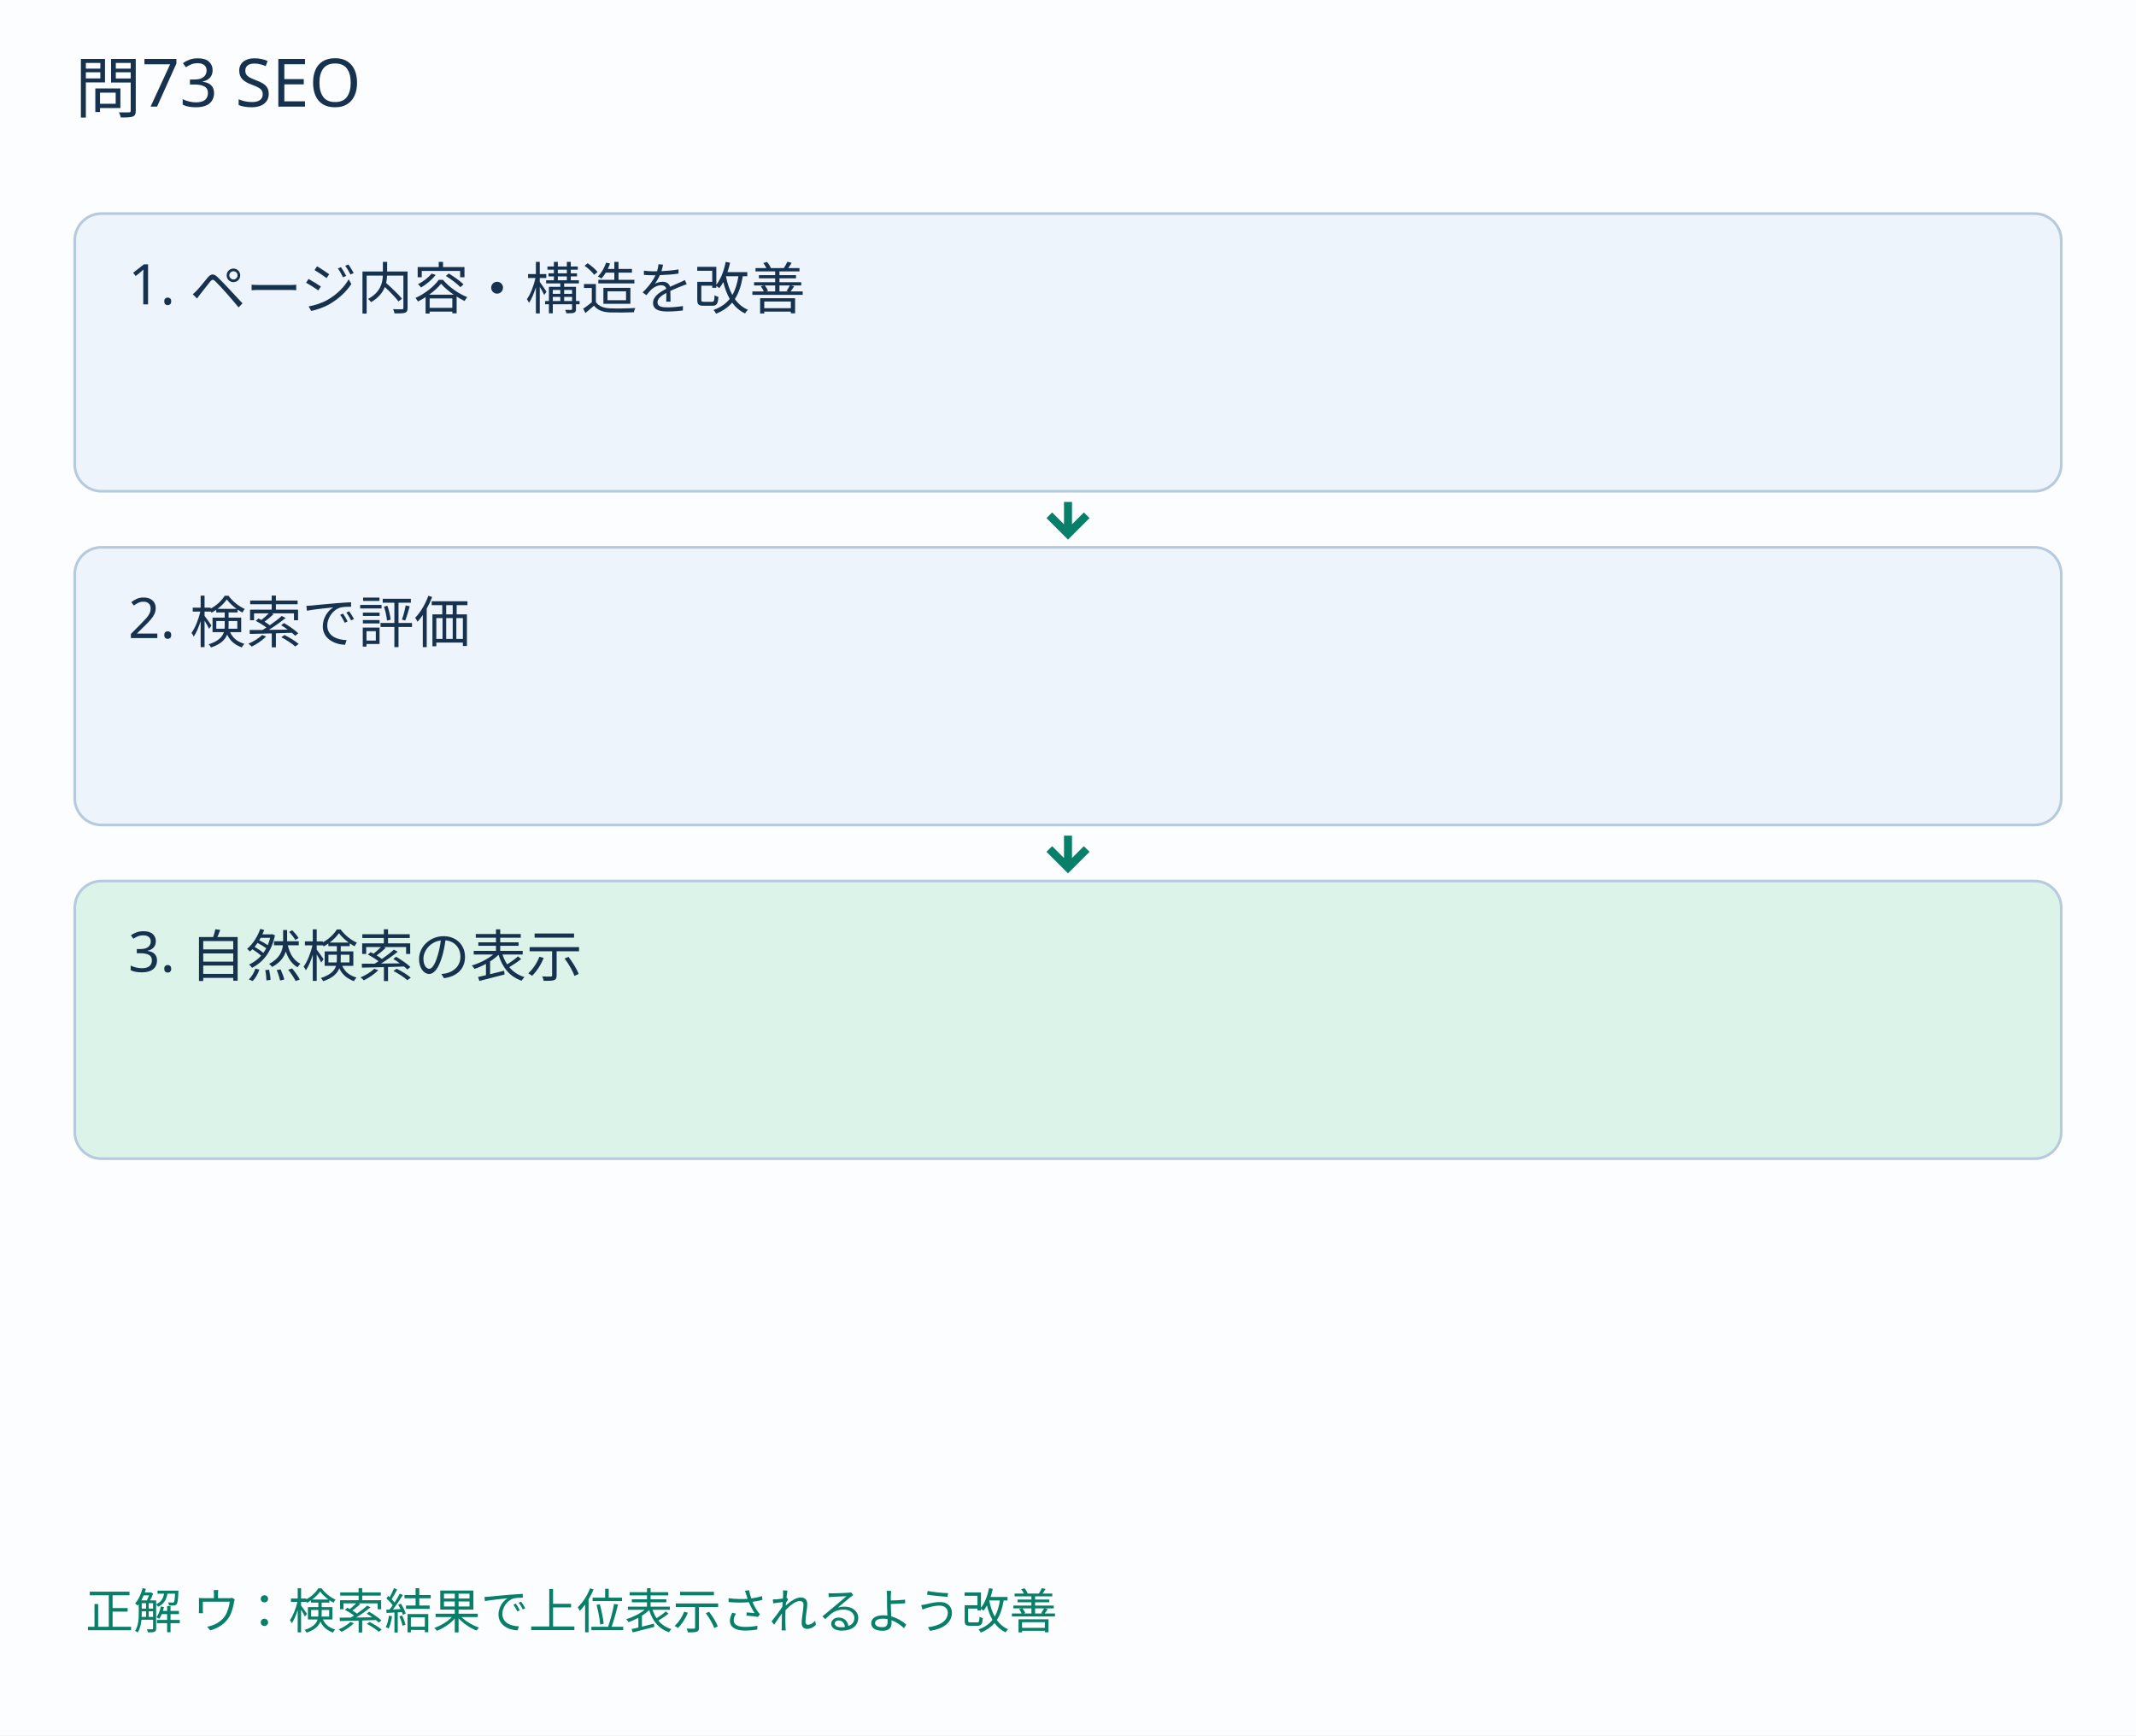
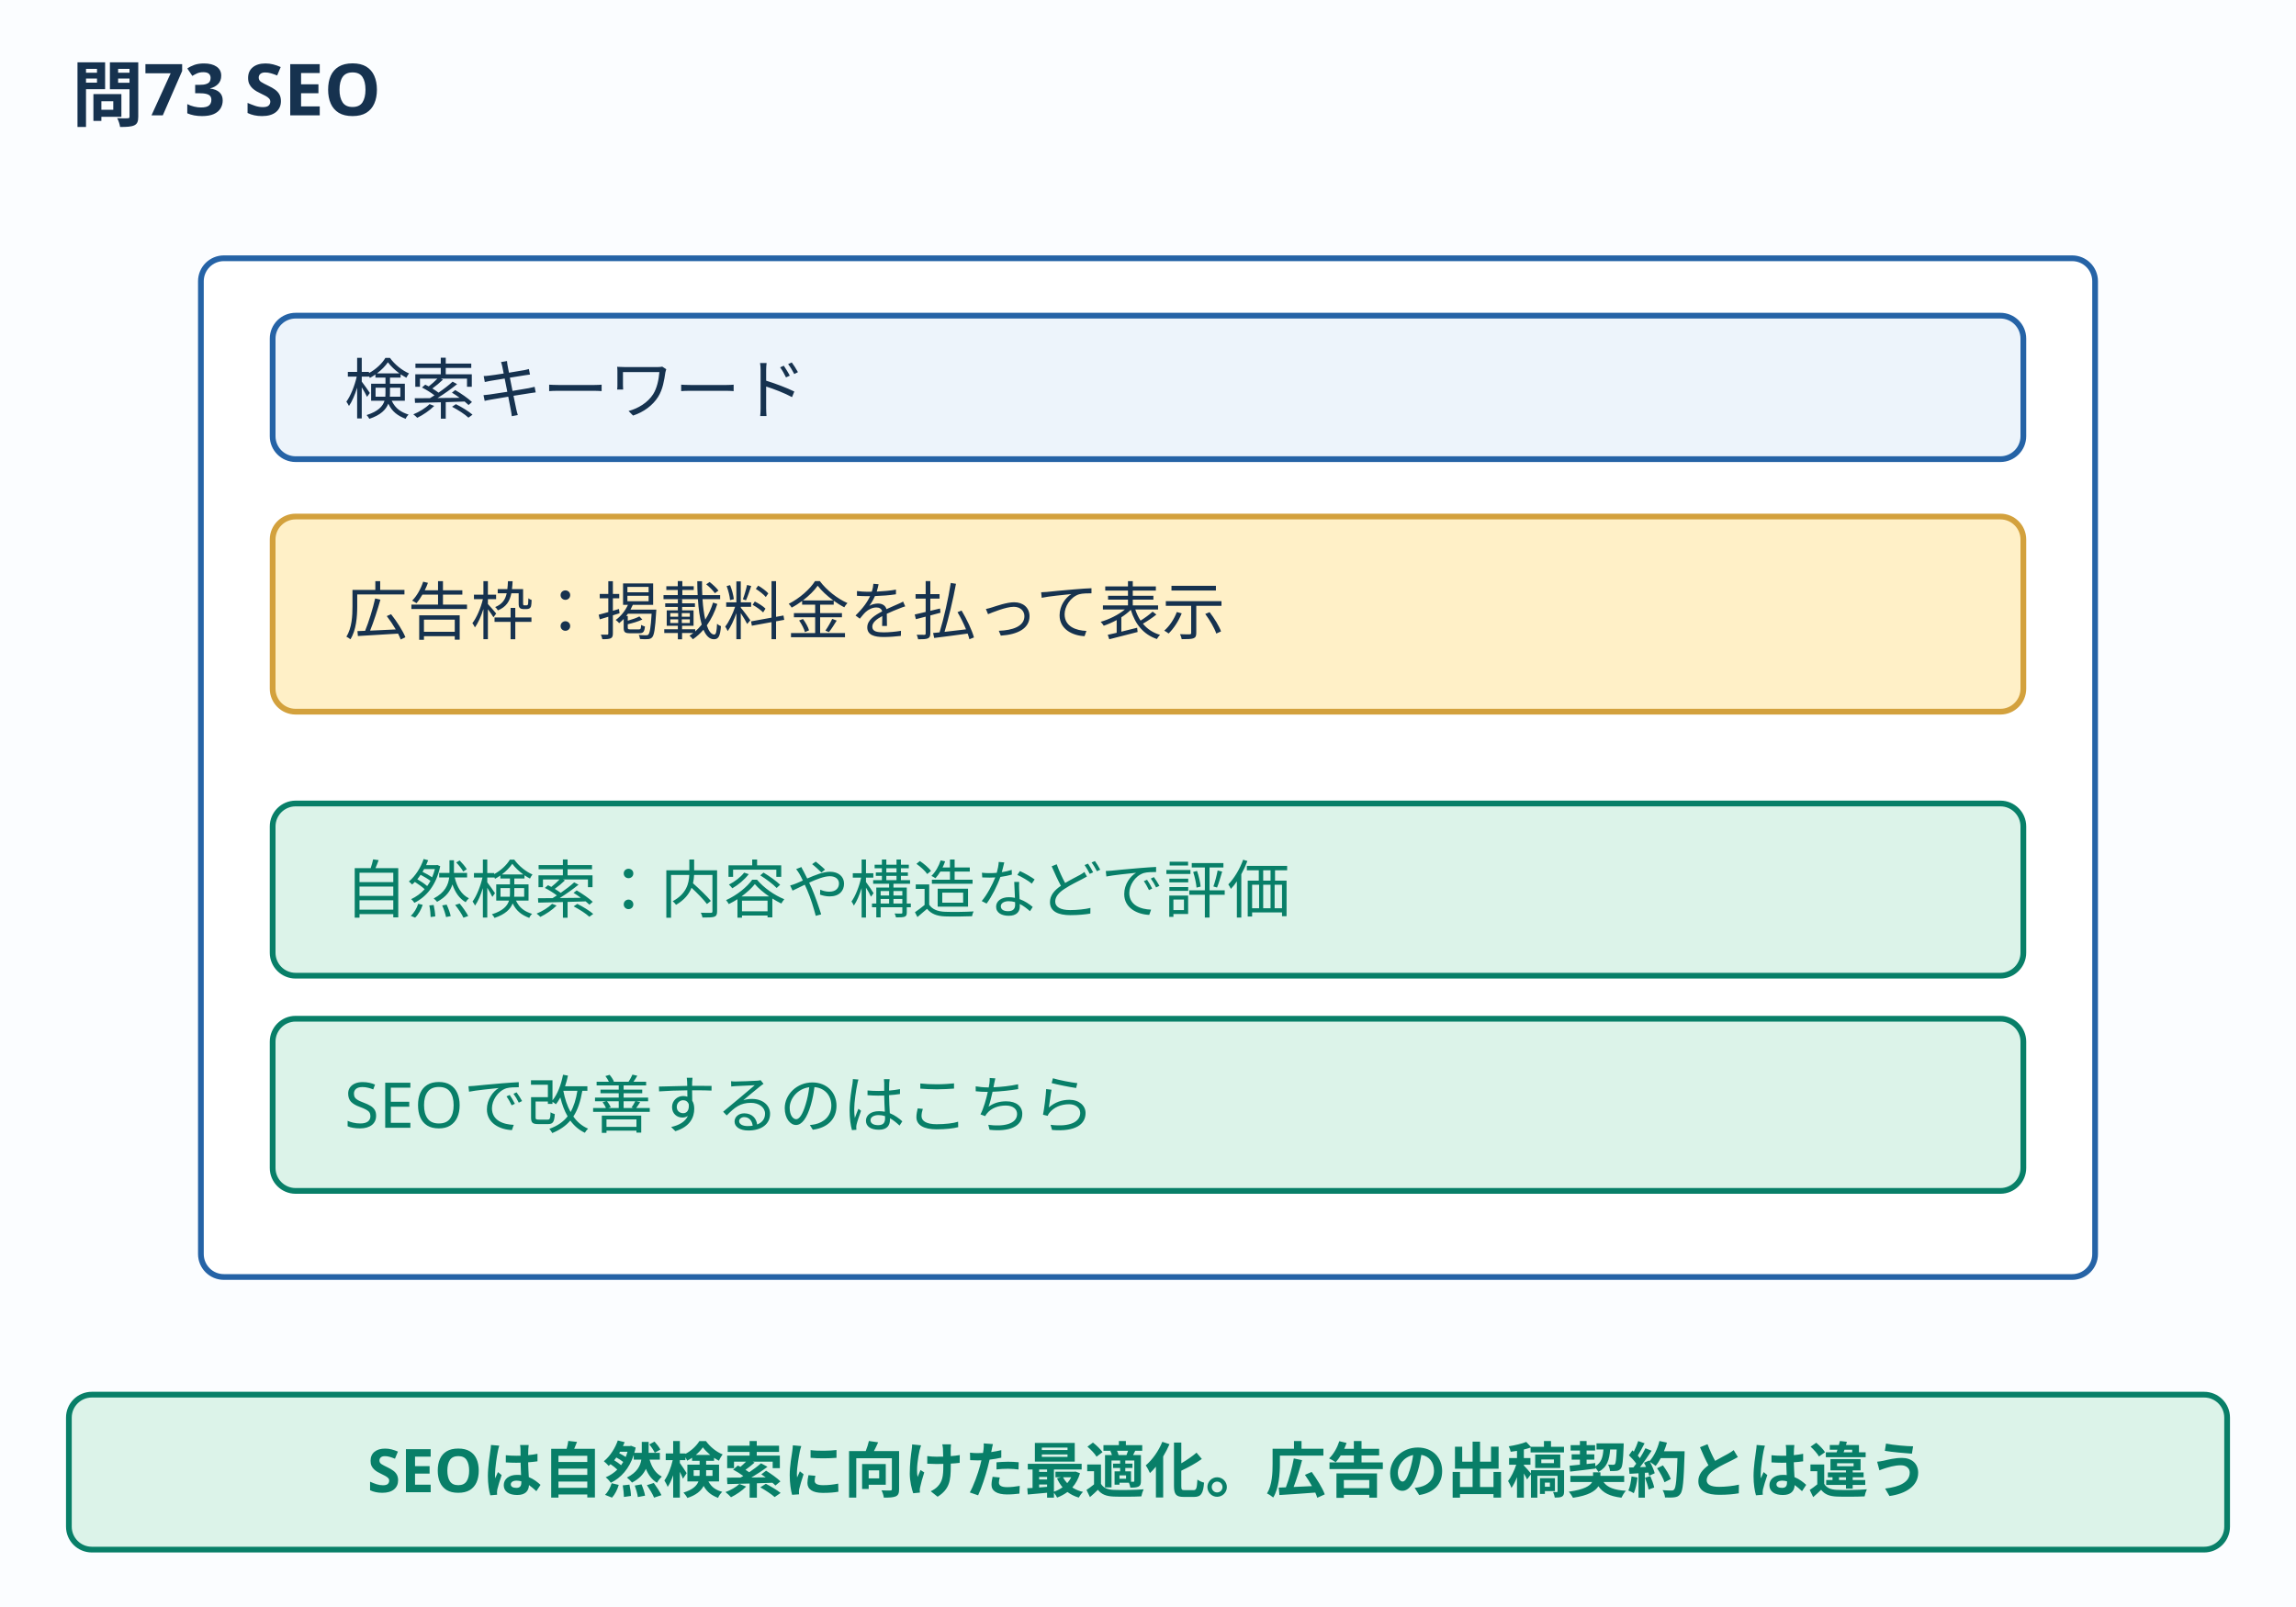
- <svg xmlns="http://www.w3.org/2000/svg" viewBox="0 0 800 650" role="img" aria-labelledby="title73">
-   <rect width="800" height="650" fill="#fbfdff" />
+ <svg xmlns="http://www.w3.org/2000/svg" viewBox="0 0 800 560" role="img" aria-labelledby="title73">
+   <defs>
+     <marker id="a73" markerWidth="9" markerHeight="9" refX="8" refY="4" orient="auto">
+       <path d="M0 0 L8 4 L0 8 Z" fill="#2563a6" />
+     </marker>
+   </defs>
+   <rect width="800" height="560" fill="#fbfdff" />
  <g font-family="Meiryo,Yu Gothic,sans-serif">
-     <text x="28" y="42" font-size="25" fill="#16324f">問73  SEO</text>
-     <rect x="28" y="80" width="744" height="104" rx="10" fill="#edf4fb" stroke="#b7c9dc" />
-     <text x="48" y="114" font-size="21" fill="#16324f">1. ページ内容・構造を改善</text>
-     <path d="M400 188 v12 m-7 -7 7 7 7 -7" fill="none" stroke="#087f68" stroke-width="3" />
-     <rect x="28" y="205" width="744" height="104" rx="10" fill="#edf4fb" stroke="#b7c9dc" />
-     <text x="48" y="239" font-size="21" fill="#16324f">2. 検索で評価</text>
-     <path d="M400 313 v12 m-7 -7 7 7 7 -7" fill="none" stroke="#087f68" stroke-width="3" />
-     <rect x="28" y="330" width="744" height="104" rx="10" fill="#dcf3e9" stroke="#b7c9dc" />
-     <text x="48" y="364" font-size="21" fill="#16324f">3. 自然検索の表示</text>
-     <text x="32" y="610" font-size="18" fill="#087f68">正解 ウ：検索結果で上位表示されるよう改善</text>
+     <text x="25" y="42" font-size="25" fill="#16324f" font-weight="700">問73 SEO</text>
+     <rect x="70" y="90" width="660" height="355" rx="8" fill="white" stroke="#2563a6" stroke-width="2" />
+     <rect x="95" y="110" width="610" height="50" rx="8" fill="#edf4fb" stroke="#2563a6" stroke-width="2" />
+     <text x="120" y="144" font-size="23" fill="#16324f" text-anchor="start" font-weight="400">検索キーワード</text>
+     <rect x="95" y="180" width="610" height="68" rx="8" fill="#fff0c7" stroke="#d3a13d" stroke-width="2" />
+     <text x="120" y="221" font-size="22" fill="#16324f" text-anchor="start" font-weight="400">広告枠：掲載料金を払って表示</text>
+     <rect x="95" y="280" width="610" height="60" rx="8" fill="#dcf3e9" stroke="#087f68" stroke-width="2" />
+     <text x="120" y="318" font-size="22" fill="#087f68" text-anchor="start" font-weight="400">自然検索：内容や構造などで評価</text>
+     <rect x="95" y="355" width="610" height="60" rx="8" fill="#dcf3e9" stroke="#087f68" stroke-width="2" />
+     <text x="120" y="393" font-size="22" fill="#087f68" text-anchor="start" font-weight="400">SEOで改善するのはこちら</text>
+     <rect x="24" y="486" width="752" height="54" rx="8" fill="#dcf3e9" stroke="#087f68" stroke-width="2" />
+     <text x="400" y="520" font-size="21" fill="#087f68" text-anchor="middle" font-weight="700">SEOは自然検索に向けた最適化。広告の出稿契約とは違う</text>
  </g>
</svg>
